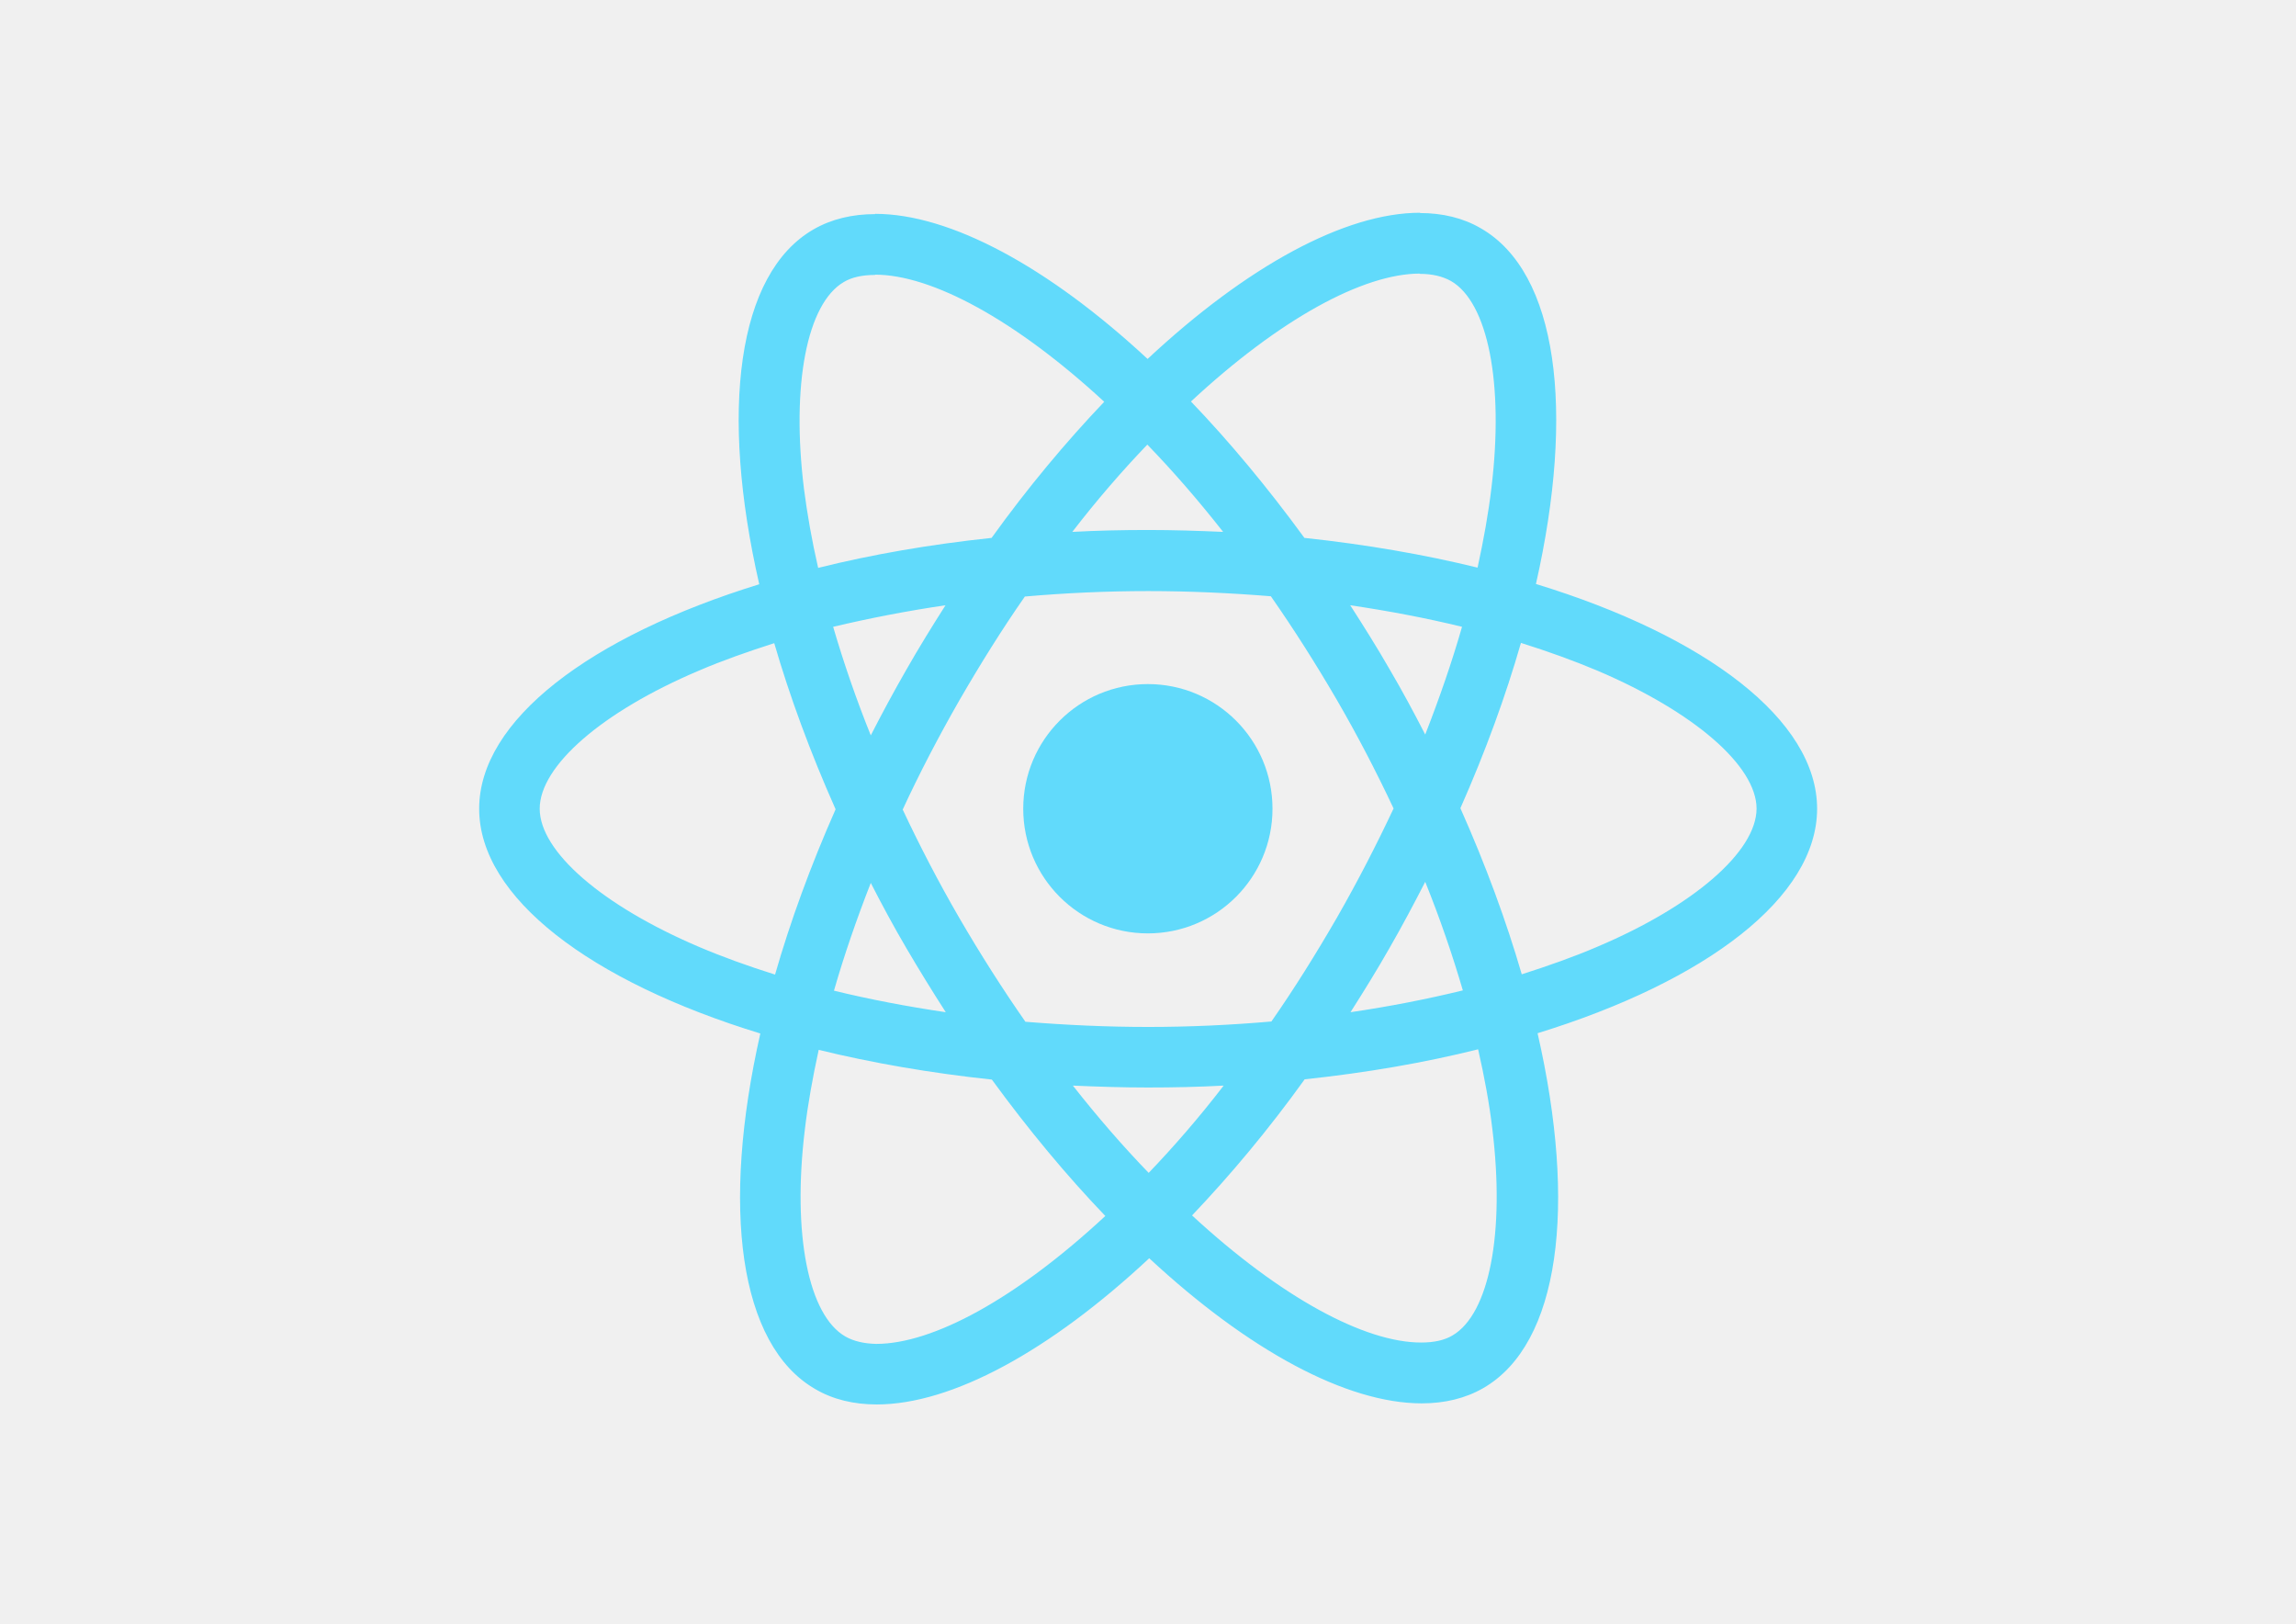
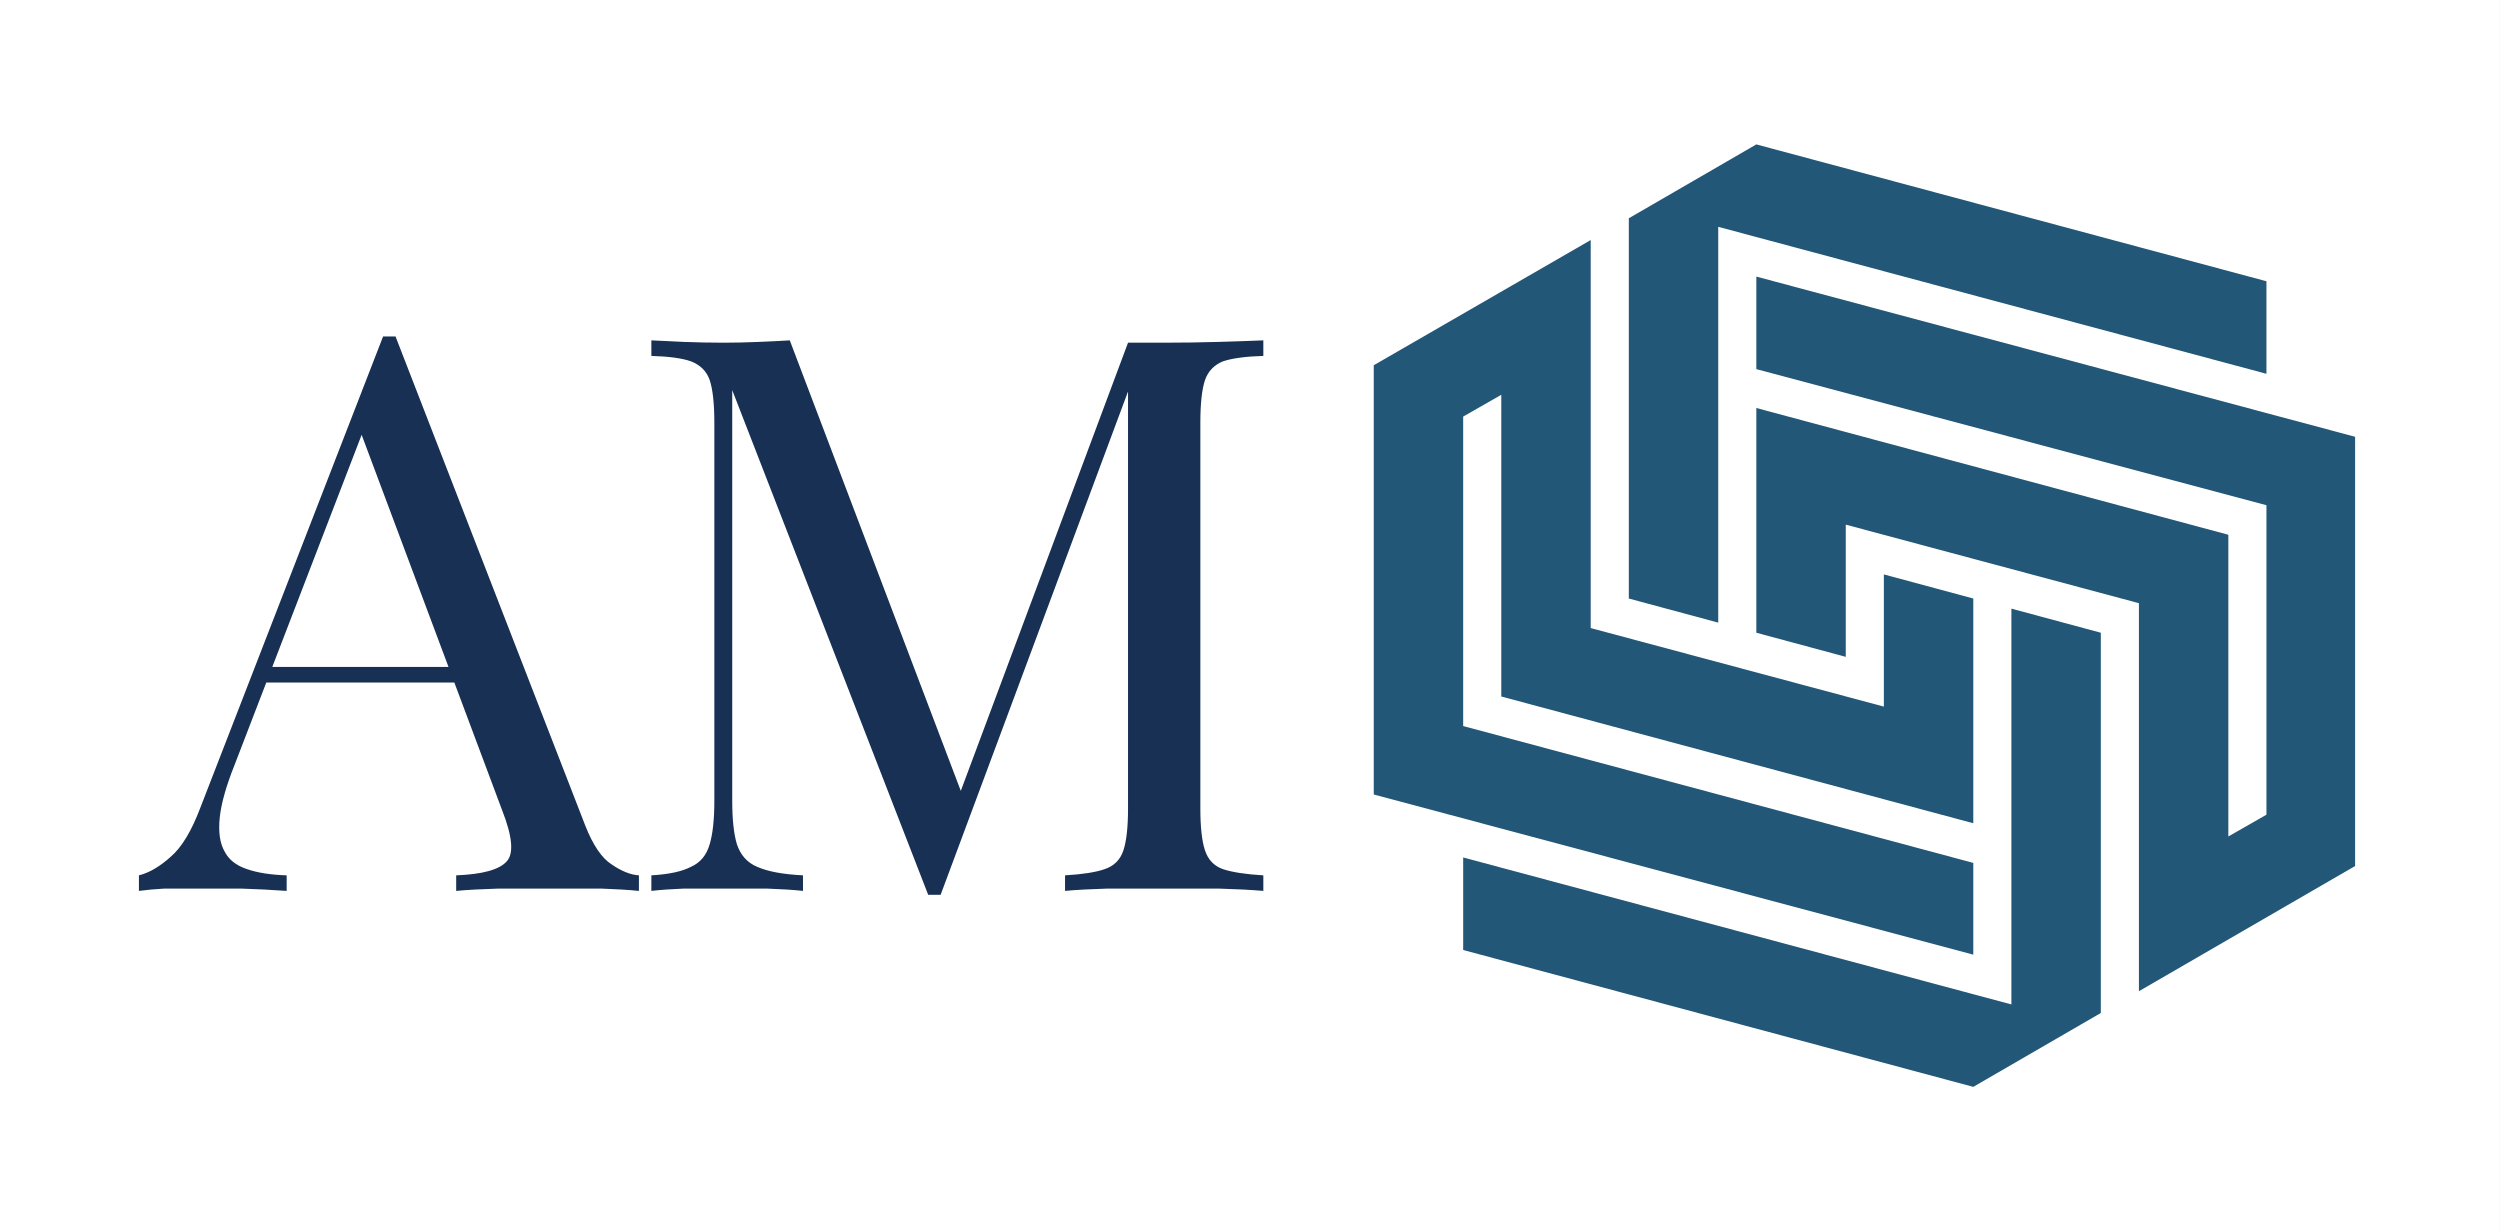
- <svg xmlns="http://www.w3.org/2000/svg" viewBox="0 0 841.9 595.3">
-   <g fill="#61DAFB">
-     <path d="M666.3 296.5c0-32.5-40.7-63.3-103.1-82.4 14.4-63.6 8-114.2-20.2-130.4-6.5-3.8-14.1-5.6-22.4-5.6v22.3c4.6 0 8.3.9 11.4 2.6 13.6 7.8 19.5 37.5 14.9 75.7-1.1 9.4-2.9 19.3-5.1 29.4-19.6-4.8-41-8.5-63.5-10.9-13.5-18.5-27.5-35.3-41.6-50 32.6-30.3 63.2-46.9 84-46.9V78c-27.5 0-63.5 19.6-99.9 53.6-36.4-33.8-72.4-53.2-99.9-53.2v22.3c20.7 0 51.4 16.5 84 46.6-14 14.7-28 31.4-41.3 49.9-22.6 2.4-44 6.1-63.6 11-2.3-10-4-19.7-5.2-29-4.7-38.2 1.1-67.9 14.6-75.8 3-1.8 6.9-2.6 11.5-2.6V78.5c-8.4 0-16 1.8-22.6 5.6-28.1 16.2-34.4 66.7-19.9 130.1-62.2 19.2-102.7 49.9-102.7 82.3 0 32.5 40.7 63.3 103.1 82.4-14.4 63.6-8 114.2 20.2 130.4 6.5 3.8 14.1 5.6 22.5 5.6 27.5 0 63.5-19.6 99.9-53.6 36.4 33.8 72.4 53.2 99.9 53.2 8.4 0 16-1.8 22.6-5.6 28.1-16.2 34.4-66.7 19.9-130.1 62-19.1 102.5-49.9 102.5-82.3zm-130.2-66.7c-3.7 12.9-8.3 26.2-13.5 39.5-4.1-8-8.4-16-13.1-24-4.6-8-9.5-15.8-14.4-23.4 14.2 2.1 27.9 4.7 41 7.9zm-45.8 106.5c-7.8 13.5-15.8 26.3-24.1 38.2-14.9 1.3-30 2-45.2 2-15.1 0-30.2-.7-45-1.9-8.3-11.9-16.4-24.6-24.2-38-7.6-13.1-14.5-26.4-20.8-39.8 6.2-13.4 13.2-26.8 20.7-39.9 7.8-13.5 15.8-26.3 24.1-38.2 14.9-1.3 30-2 45.2-2 15.1 0 30.2.7 45 1.9 8.3 11.9 16.4 24.6 24.2 38 7.6 13.1 14.5 26.4 20.8 39.8-6.3 13.4-13.2 26.8-20.7 39.9zm32.3-13c5.4 13.4 10 26.8 13.8 39.8-13.1 3.2-26.9 5.9-41.2 8 4.9-7.7 9.8-15.6 14.4-23.7 4.6-8 8.9-16.1 13-24.1zM421.2 430c-9.3-9.6-18.6-20.3-27.8-32 9 .4 18.2.7 27.5.7 9.4 0 18.7-.2 27.8-.7-9 11.7-18.3 22.4-27.5 32zm-74.4-58.9c-14.2-2.1-27.9-4.7-41-7.9 3.7-12.9 8.3-26.2 13.5-39.5 4.1 8 8.4 16 13.1 24 4.7 8 9.5 15.8 14.4 23.4zM420.7 163c9.3 9.6 18.6 20.3 27.8 32-9-.4-18.2-.7-27.5-.7-9.4 0-18.7.2-27.8.7 9-11.7 18.3-22.4 27.5-32zm-74 58.9c-4.9 7.7-9.8 15.6-14.4 23.7-4.6 8-8.9 16-13 24-5.4-13.4-10-26.8-13.8-39.8 13.1-3.1 26.9-5.8 41.2-7.9zm-90.5 125.2c-35.4-15.1-58.3-34.9-58.3-50.6 0-15.7 22.9-35.6 58.3-50.6 8.6-3.7 18-7 27.7-10.1 5.7 19.6 13.2 40 22.5 60.9-9.2 20.8-16.6 41.1-22.2 60.6-9.9-3.1-19.3-6.5-28-10.2zM310 490c-13.6-7.8-19.5-37.5-14.9-75.7 1.1-9.4 2.9-19.3 5.1-29.4 19.6 4.8 41 8.5 63.5 10.9 13.5 18.5 27.5 35.3 41.6 50-32.6 30.3-63.2 46.9-84 46.9-4.5-.1-8.3-1-11.3-2.7zm237.2-76.2c4.7 38.2-1.1 67.9-14.6 75.8-3 1.8-6.9 2.6-11.5 2.6-20.7 0-51.4-16.5-84-46.6 14-14.7 28-31.4 41.3-49.9 22.6-2.4 44-6.1 63.6-11 2.3 10.1 4.1 19.8 5.2 29.1zm38.5-66.7c-8.6 3.7-18 7-27.7 10.1-5.7-19.6-13.2-40-22.5-60.9 9.2-20.8 16.6-41.1 22.2-60.6 9.9 3.1 19.3 6.5 28.1 10.2 35.4 15.1 58.3 34.9 58.3 50.6-.1 15.7-23 35.6-58.4 50.6zM320.8 78.4z" />
-     <circle cx="420.9" cy="296.5" r="45.7" />
-     <path d="M520.5 78.1z" />
+ <svg xmlns="http://www.w3.org/2000/svg" version="1.1" viewBox="0 0 3.215 1.583">
+   <g transform="matrix(1,0,0,1,0.1856503,0.4327003)">
+     <rect width="3.215" height="3.215" x="-0.186" y="-1.248" fill="#ffffff" />
+     <g>
+       <path d=" M 0.323 -1.1102230246251565e-16 L 0.567 0.629 Q 0.582 0.667 0.601 0.679 Q 0.62 0.692 0.636 0.693 L 0.636 0.713 Q 0.616 0.711 0.587 0.71 Q 0.558 0.71 0.529 0.71 Q 0.49 0.71 0.456 0.71 Q 0.422 0.711 0.401 0.713 L 0.401 0.693 Q 0.452 0.691 0.466 0.675 Q 0.48 0.66 0.46 0.609 L 0.274 0.112 L 0.29 0.099 L 0.116 0.551 Q 0.1 0.591 0.097 0.618 Q 0.094 0.646 0.103 0.662 Q 0.111 0.678 0.132 0.685 Q 0.152 0.692 0.183 0.693 L 0.183 0.713 Q 0.155 0.711 0.124 0.71 Q 0.094 0.71 0.068 0.71 Q 0.043 0.71 0.026 0.71 Q 0.008 0.711 -0.007 0.713 L -0.007 0.693 Q 0.013 0.688 0.034 0.669 Q 0.055 0.651 0.072 0.606 L 0.307 -1.1102230246251565e-16 Q 0.311 -1.1102230246251565e-16 0.315 -1.1102230246251565e-16 Q 0.319 -1.1102230246251565e-16 0.323 -1.1102230246251565e-16 M 0.445 0.425 L 0.445 0.445 L 0.147 0.445 L 0.157 0.425 L 0.445 0.425 M 1.439 0.005 L 1.439 0.025 Q 1.405 0.026 1.387 0.032 Q 1.37 0.039 1.364 0.056 Q 1.358 0.074 1.358 0.111 L 1.358 0.607 Q 1.358 0.643 1.364 0.661 Q 1.37 0.679 1.387 0.685 Q 1.405 0.691 1.439 0.693 L 1.439 0.713 Q 1.416 0.711 1.381 0.71 Q 1.347 0.71 1.312 0.71 Q 1.273 0.71 1.239 0.71 Q 1.205 0.711 1.184 0.713 L 1.184 0.693 Q 1.218 0.691 1.235 0.685 Q 1.253 0.679 1.259 0.661 Q 1.265 0.643 1.265 0.607 L 1.265 0.057 L 1.269 0.06 L 1.024 0.718 L 1.008 0.718 L 0.756 0.069 L 0.756 0.597 Q 0.756 0.633 0.762 0.653 Q 0.769 0.674 0.788 0.682 Q 0.808 0.691 0.847 0.693 L 0.847 0.713 Q 0.829 0.711 0.8 0.71 Q 0.771 0.71 0.745 0.71 Q 0.72 0.71 0.694 0.71 Q 0.669 0.711 0.652 0.713 L 0.652 0.693 Q 0.686 0.691 0.703 0.682 Q 0.721 0.674 0.727 0.653 Q 0.733 0.633 0.733 0.597 L 0.733 0.111 Q 0.733 0.074 0.727 0.056 Q 0.721 0.039 0.703 0.032 Q 0.686 0.026 0.652 0.025 L 0.652 0.005 Q 0.669 0.006 0.694 0.007 Q 0.72 0.008 0.745 0.008 Q 0.767 0.008 0.79 0.007 Q 0.814 0.006 0.83 0.005 L 1.057 0.603 L 1.04 0.611 L 1.265 0.008 Q 1.277 0.008 1.288 0.008 Q 1.3 0.008 1.312 0.008 Q 1.347 0.008 1.381 0.007 Q 1.416 0.006 1.439 0.005" fill="#173054" fill-rule="nonzero" />
+     </g>
+     <g />
+     <g clip-path="url(#SvgjsClipPath1002)">
+       <g clip-path="url(#SvgjsClipPath1000a95e539f-9048-4b91-b31b-6c98dfb68037)">
+         <path d=" M 2.729 0.217 L 2.073 0.042 L 2.073 -0.077 L 2.843 0.129 L 2.843 0.681 L 2.565 0.842 L 2.565 0.343 L 2.188 0.242 L 2.188 0.412 L 2.073 0.381 L 2.073 0.092 L 2.68 0.255 L 2.68 0.643 L 2.729 0.615 L 2.729 0.217 Z M 2.024 -0.141 L 2.729 0.048 L 2.729 -0.071 L 2.073 -0.247 L 1.909 -0.152 L 1.909 0.337 L 2.024 0.368 L 2.024 -0.141 Z M 1.86 0.375 L 1.86 -0.124 L 1.581 0.037 L 1.581 0.589 L 2.352 0.795 L 2.352 0.677 L 1.696 0.501 L 1.696 0.103 L 1.745 0.075 L 1.745 0.463 L 2.352 0.626 L 2.352 0.337 L 2.237 0.306 L 2.237 0.476 L 1.86 0.375 Z M 2.401 0.859 L 1.696 0.67 L 1.696 0.789 L 2.352 0.965 L 2.516 0.87 L 2.516 0.381 L 2.401 0.35 Z" fill="#225777" transform="matrix(1,0,0,1,0,0)" fill-rule="evenodd" />
+       </g>
+     </g>
  </g>
+   <defs>
+     <clipPath id="SvgjsClipPath1002">
+       <path d=" M 1.581 -0.247 h 1.263 v 1.212 h -1.263 Z" />
+     </clipPath>
+     <clipPath id="SvgjsClipPath1000a95e539f-9048-4b91-b31b-6c98dfb68037">
+       <path d=" M 1.581 -0.247 L 2.843 -0.247 L 2.843 0.965 L 1.581 0.965 Z" />
+     </clipPath>
+   </defs>
</svg>
